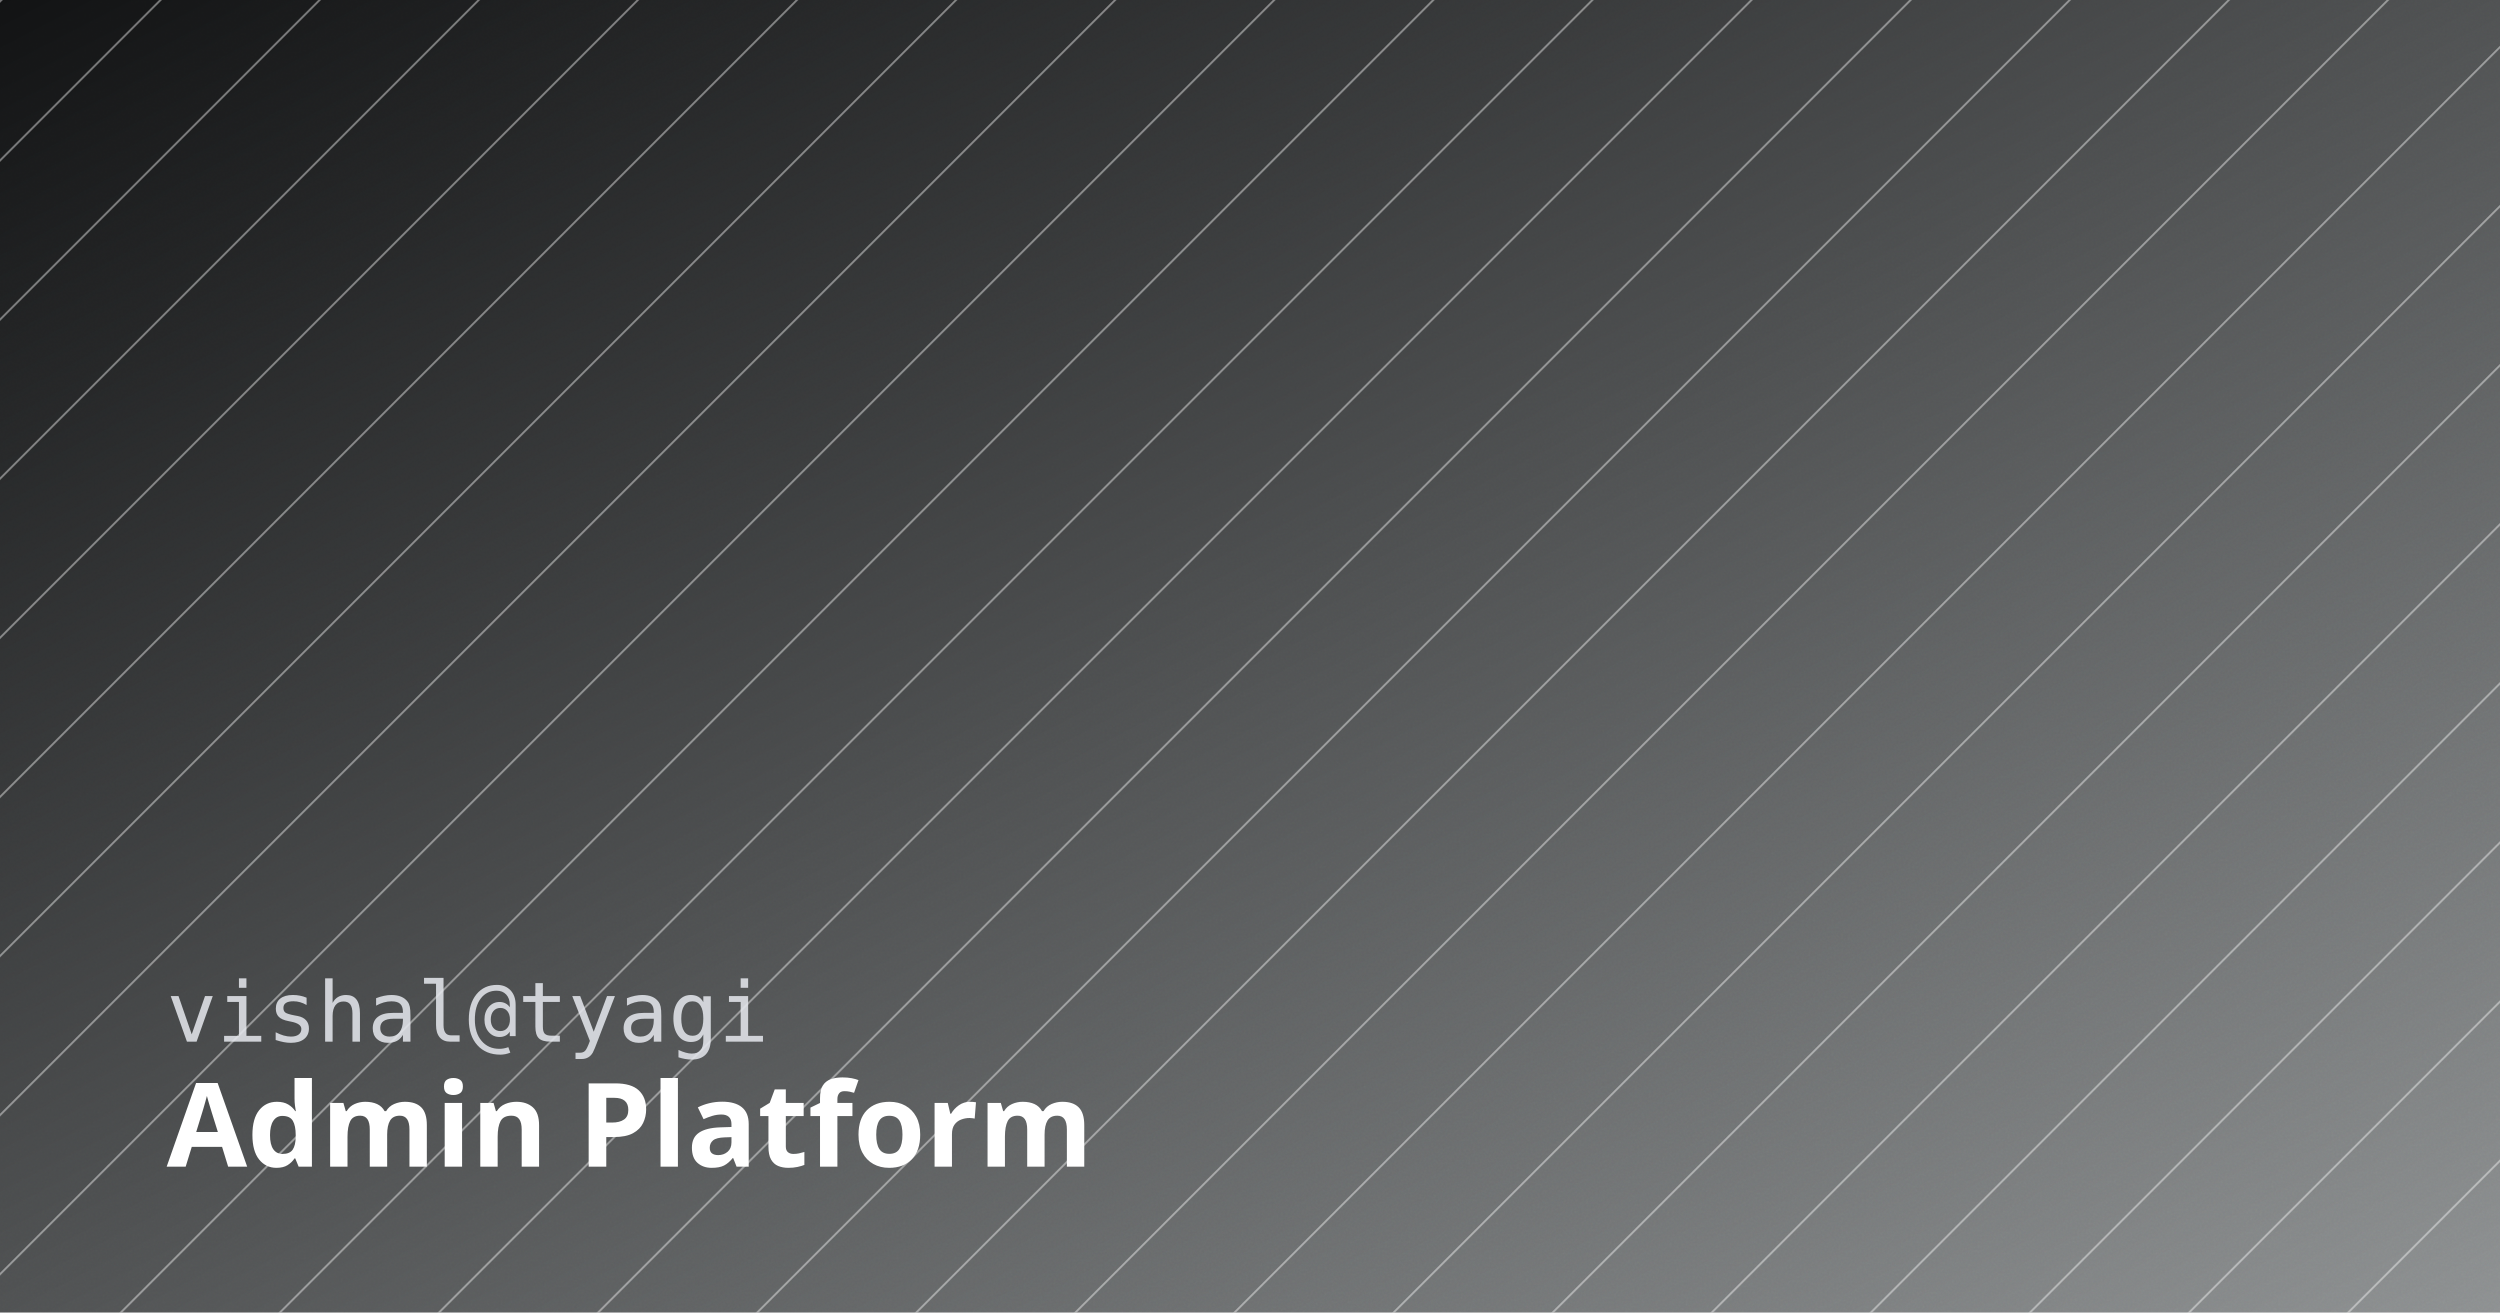
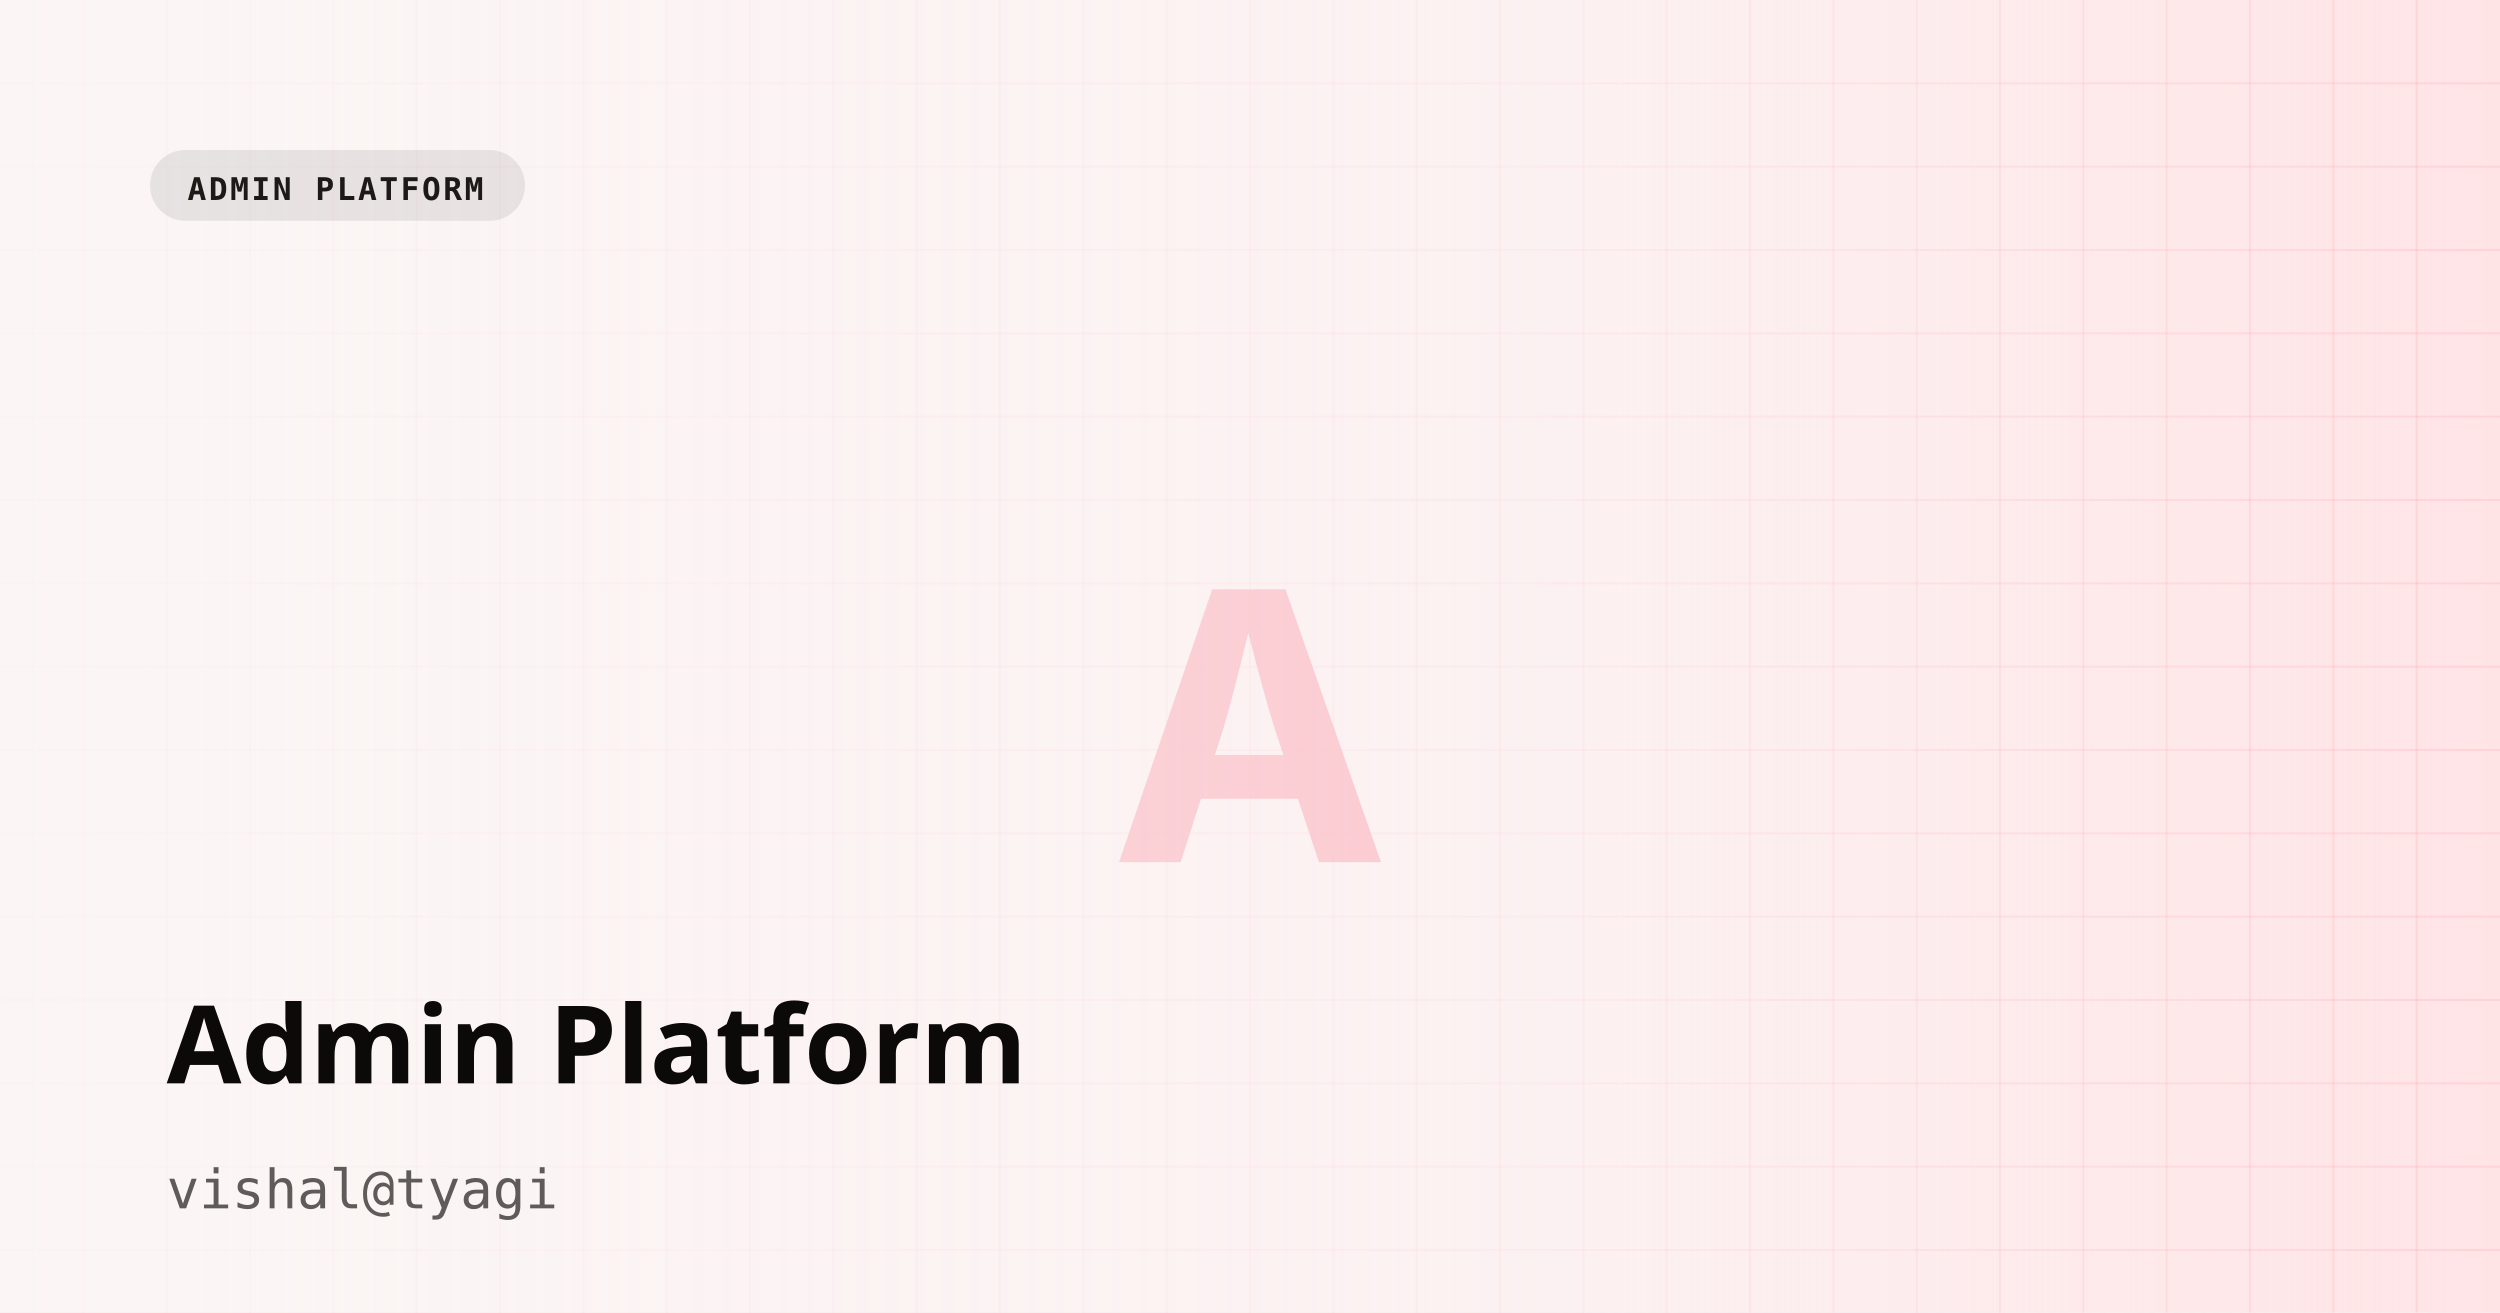
<svg xmlns="http://www.w3.org/2000/svg" width="1200" height="630" viewBox="0 0 1200 630">
  <defs>
-     <linearGradient id="admin-platform-gradient" x1="0" y1="0" x2="1" y2="1">
-       <stop offset="0%" stop-color="#121314" />
-       <stop offset="100%" stop-color="#8e9192" />
+     <linearGradient id="admin-platform-scrim" x1="0" y1="0" x2="1" y2="0">
+       <stop offset="0%" stop-color="#fafaf9" stop-opacity="0.82" />
+       <stop offset="62%" stop-color="#fafaf9" stop-opacity="0.6" />
+       <stop offset="100%" stop-color="#fafaf9" stop-opacity="0" />
    </linearGradient>
-     <pattern id="admin-platform-pattern" width="54" height="54" patternUnits="userSpaceOnUse" patternTransform="rotate(45)">
-       <path d="M0 0V54" stroke="white" stroke-opacity="0.38" stroke-width="2" />
-     </pattern>
-     <filter id="admin-platform-grain">
-       <feTurbulence type="fractalNoise" baseFrequency="0.9" numOctaves="2" stitchTiles="stitch" />
-     </filter>
  </defs>
-   <rect width="1200" height="630" fill="url(#admin-platform-gradient)" />
-   <rect width="1200" height="630" fill="url(#admin-platform-pattern)" />
-   <rect width="1200" height="630" filter="url(#admin-platform-grain)" opacity="0.06" style="mix-blend-mode:overlay" />
-   <text x="80" y="500" font-family="monospace" font-size="40" fill="#e6e9ef" opacity="0.85">vishal@tyagi</text>
-   <text x="80" y="560" font-family="sans-serif" font-size="56" font-weight="700" fill="#ffffff">Admin Platform</text>
+   <rect width="1200" height="630" fill="#ffe4e6" />
+   <g>
+     <line x1="40" y1="0" x2="40" y2="630" stroke="#fb7185" stroke-width="1" opacity="0.15" />
+     <line x1="80" y1="0" x2="80" y2="630" stroke="#fb7185" stroke-width="1" opacity="0.15" />
+     <line x1="120" y1="0" x2="120" y2="630" stroke="#fb7185" stroke-width="1" opacity="0.15" />
+     <line x1="160" y1="0" x2="160" y2="630" stroke="#fb7185" stroke-width="1" opacity="0.15" />
+     <line x1="200" y1="0" x2="200" y2="630" stroke="#fb7185" stroke-width="1" opacity="0.15" />
+     <line x1="240" y1="0" x2="240" y2="630" stroke="#fb7185" stroke-width="1" opacity="0.15" />
+     <line x1="280" y1="0" x2="280" y2="630" stroke="#fb7185" stroke-width="1" opacity="0.15" />
+     <line x1="320" y1="0" x2="320" y2="630" stroke="#fb7185" stroke-width="1" opacity="0.15" />
+     <line x1="360" y1="0" x2="360" y2="630" stroke="#fb7185" stroke-width="1" opacity="0.15" />
+     <line x1="400" y1="0" x2="400" y2="630" stroke="#fb7185" stroke-width="1" opacity="0.15" />
+     <line x1="440" y1="0" x2="440" y2="630" stroke="#fb7185" stroke-width="1" opacity="0.15" />
+     <line x1="480" y1="0" x2="480" y2="630" stroke="#fb7185" stroke-width="1" opacity="0.15" />
+     <line x1="520" y1="0" x2="520" y2="630" stroke="#fb7185" stroke-width="1" opacity="0.15" />
+     <line x1="560" y1="0" x2="560" y2="630" stroke="#fb7185" stroke-width="1" opacity="0.15" />
+     <line x1="600" y1="0" x2="600" y2="630" stroke="#fb7185" stroke-width="1" opacity="0.15" />
+     <line x1="640" y1="0" x2="640" y2="630" stroke="#fb7185" stroke-width="1" opacity="0.15" />
+     <line x1="680" y1="0" x2="680" y2="630" stroke="#fb7185" stroke-width="1" opacity="0.15" />
+     <line x1="720" y1="0" x2="720" y2="630" stroke="#fb7185" stroke-width="1" opacity="0.15" />
+     <line x1="760" y1="0" x2="760" y2="630" stroke="#fb7185" stroke-width="1" opacity="0.15" />
+     <line x1="800" y1="0" x2="800" y2="630" stroke="#fb7185" stroke-width="1" opacity="0.15" />
+     <line x1="840" y1="0" x2="840" y2="630" stroke="#fb7185" stroke-width="1" opacity="0.15" />
+     <line x1="880" y1="0" x2="880" y2="630" stroke="#fb7185" stroke-width="1" opacity="0.15" />
+     <line x1="920" y1="0" x2="920" y2="630" stroke="#fb7185" stroke-width="1" opacity="0.15" />
+     <line x1="960" y1="0" x2="960" y2="630" stroke="#fb7185" stroke-width="1" opacity="0.15" />
+     <line x1="1000" y1="0" x2="1000" y2="630" stroke="#fb7185" stroke-width="1" opacity="0.15" />
+     <line x1="1040" y1="0" x2="1040" y2="630" stroke="#fb7185" stroke-width="1" opacity="0.15" />
+     <line x1="1080" y1="0" x2="1080" y2="630" stroke="#fb7185" stroke-width="1" opacity="0.15" />
+     <line x1="1120" y1="0" x2="1120" y2="630" stroke="#fb7185" stroke-width="1" opacity="0.15" />
+     <line x1="1160" y1="0" x2="1160" y2="630" stroke="#fb7185" stroke-width="1" opacity="0.15" />
+     <line x1="0" y1="40" x2="1200" y2="40" stroke="#fb7185" stroke-width="1" opacity="0.15" />
+     <line x1="0" y1="80" x2="1200" y2="80" stroke="#fb7185" stroke-width="1" opacity="0.15" />
+     <line x1="0" y1="120" x2="1200" y2="120" stroke="#fb7185" stroke-width="1" opacity="0.15" />
+     <line x1="0" y1="160" x2="1200" y2="160" stroke="#fb7185" stroke-width="1" opacity="0.15" />
+     <line x1="0" y1="200" x2="1200" y2="200" stroke="#fb7185" stroke-width="1" opacity="0.15" />
+     <line x1="0" y1="240" x2="1200" y2="240" stroke="#fb7185" stroke-width="1" opacity="0.15" />
+     <line x1="0" y1="280" x2="1200" y2="280" stroke="#fb7185" stroke-width="1" opacity="0.15" />
+     <line x1="0" y1="320" x2="1200" y2="320" stroke="#fb7185" stroke-width="1" opacity="0.15" />
+     <line x1="0" y1="360" x2="1200" y2="360" stroke="#fb7185" stroke-width="1" opacity="0.15" />
+     <line x1="0" y1="400" x2="1200" y2="400" stroke="#fb7185" stroke-width="1" opacity="0.15" />
+     <line x1="0" y1="440" x2="1200" y2="440" stroke="#fb7185" stroke-width="1" opacity="0.15" />
+     <line x1="0" y1="480" x2="1200" y2="480" stroke="#fb7185" stroke-width="1" opacity="0.15" />
+     <line x1="0" y1="520" x2="1200" y2="520" stroke="#fb7185" stroke-width="1" opacity="0.15" />
+     <line x1="0" y1="560" x2="1200" y2="560" stroke="#fb7185" stroke-width="1" opacity="0.15" />
+     <line x1="0" y1="600" x2="1200" y2="600" stroke="#fb7185" stroke-width="1" opacity="0.15" />
+   </g>
+   <text x="50%" y="55%" dominant-baseline="middle" text-anchor="middle" fill="#fb7185" font-family="system-ui, -apple-system, sans-serif" font-size="180" font-weight="bold" opacity="0.85">A</text>
+   <rect width="1200" height="630" fill="url(#admin-platform-scrim)" />
+   <rect x="72" y="72" width="180" height="34" rx="17" fill="#0c0a09" fill-opacity="0.08" />
+   <text x="90" y="96" font-family="monospace" font-size="15" font-weight="600" letter-spacing="0.08em" fill="#1c1917">ADMIN PLATFORM</text>
+   <text font-family="sans-serif" font-size="52" font-weight="700" fill="#0c0a09">
+     <tspan x="80" y="520">Admin Platform</tspan>
+   </text>
+   <text x="80" y="580" font-family="monospace" font-size="26" fill="#1c1917" opacity="0.7">vishal@tyagi</text>
</svg>
